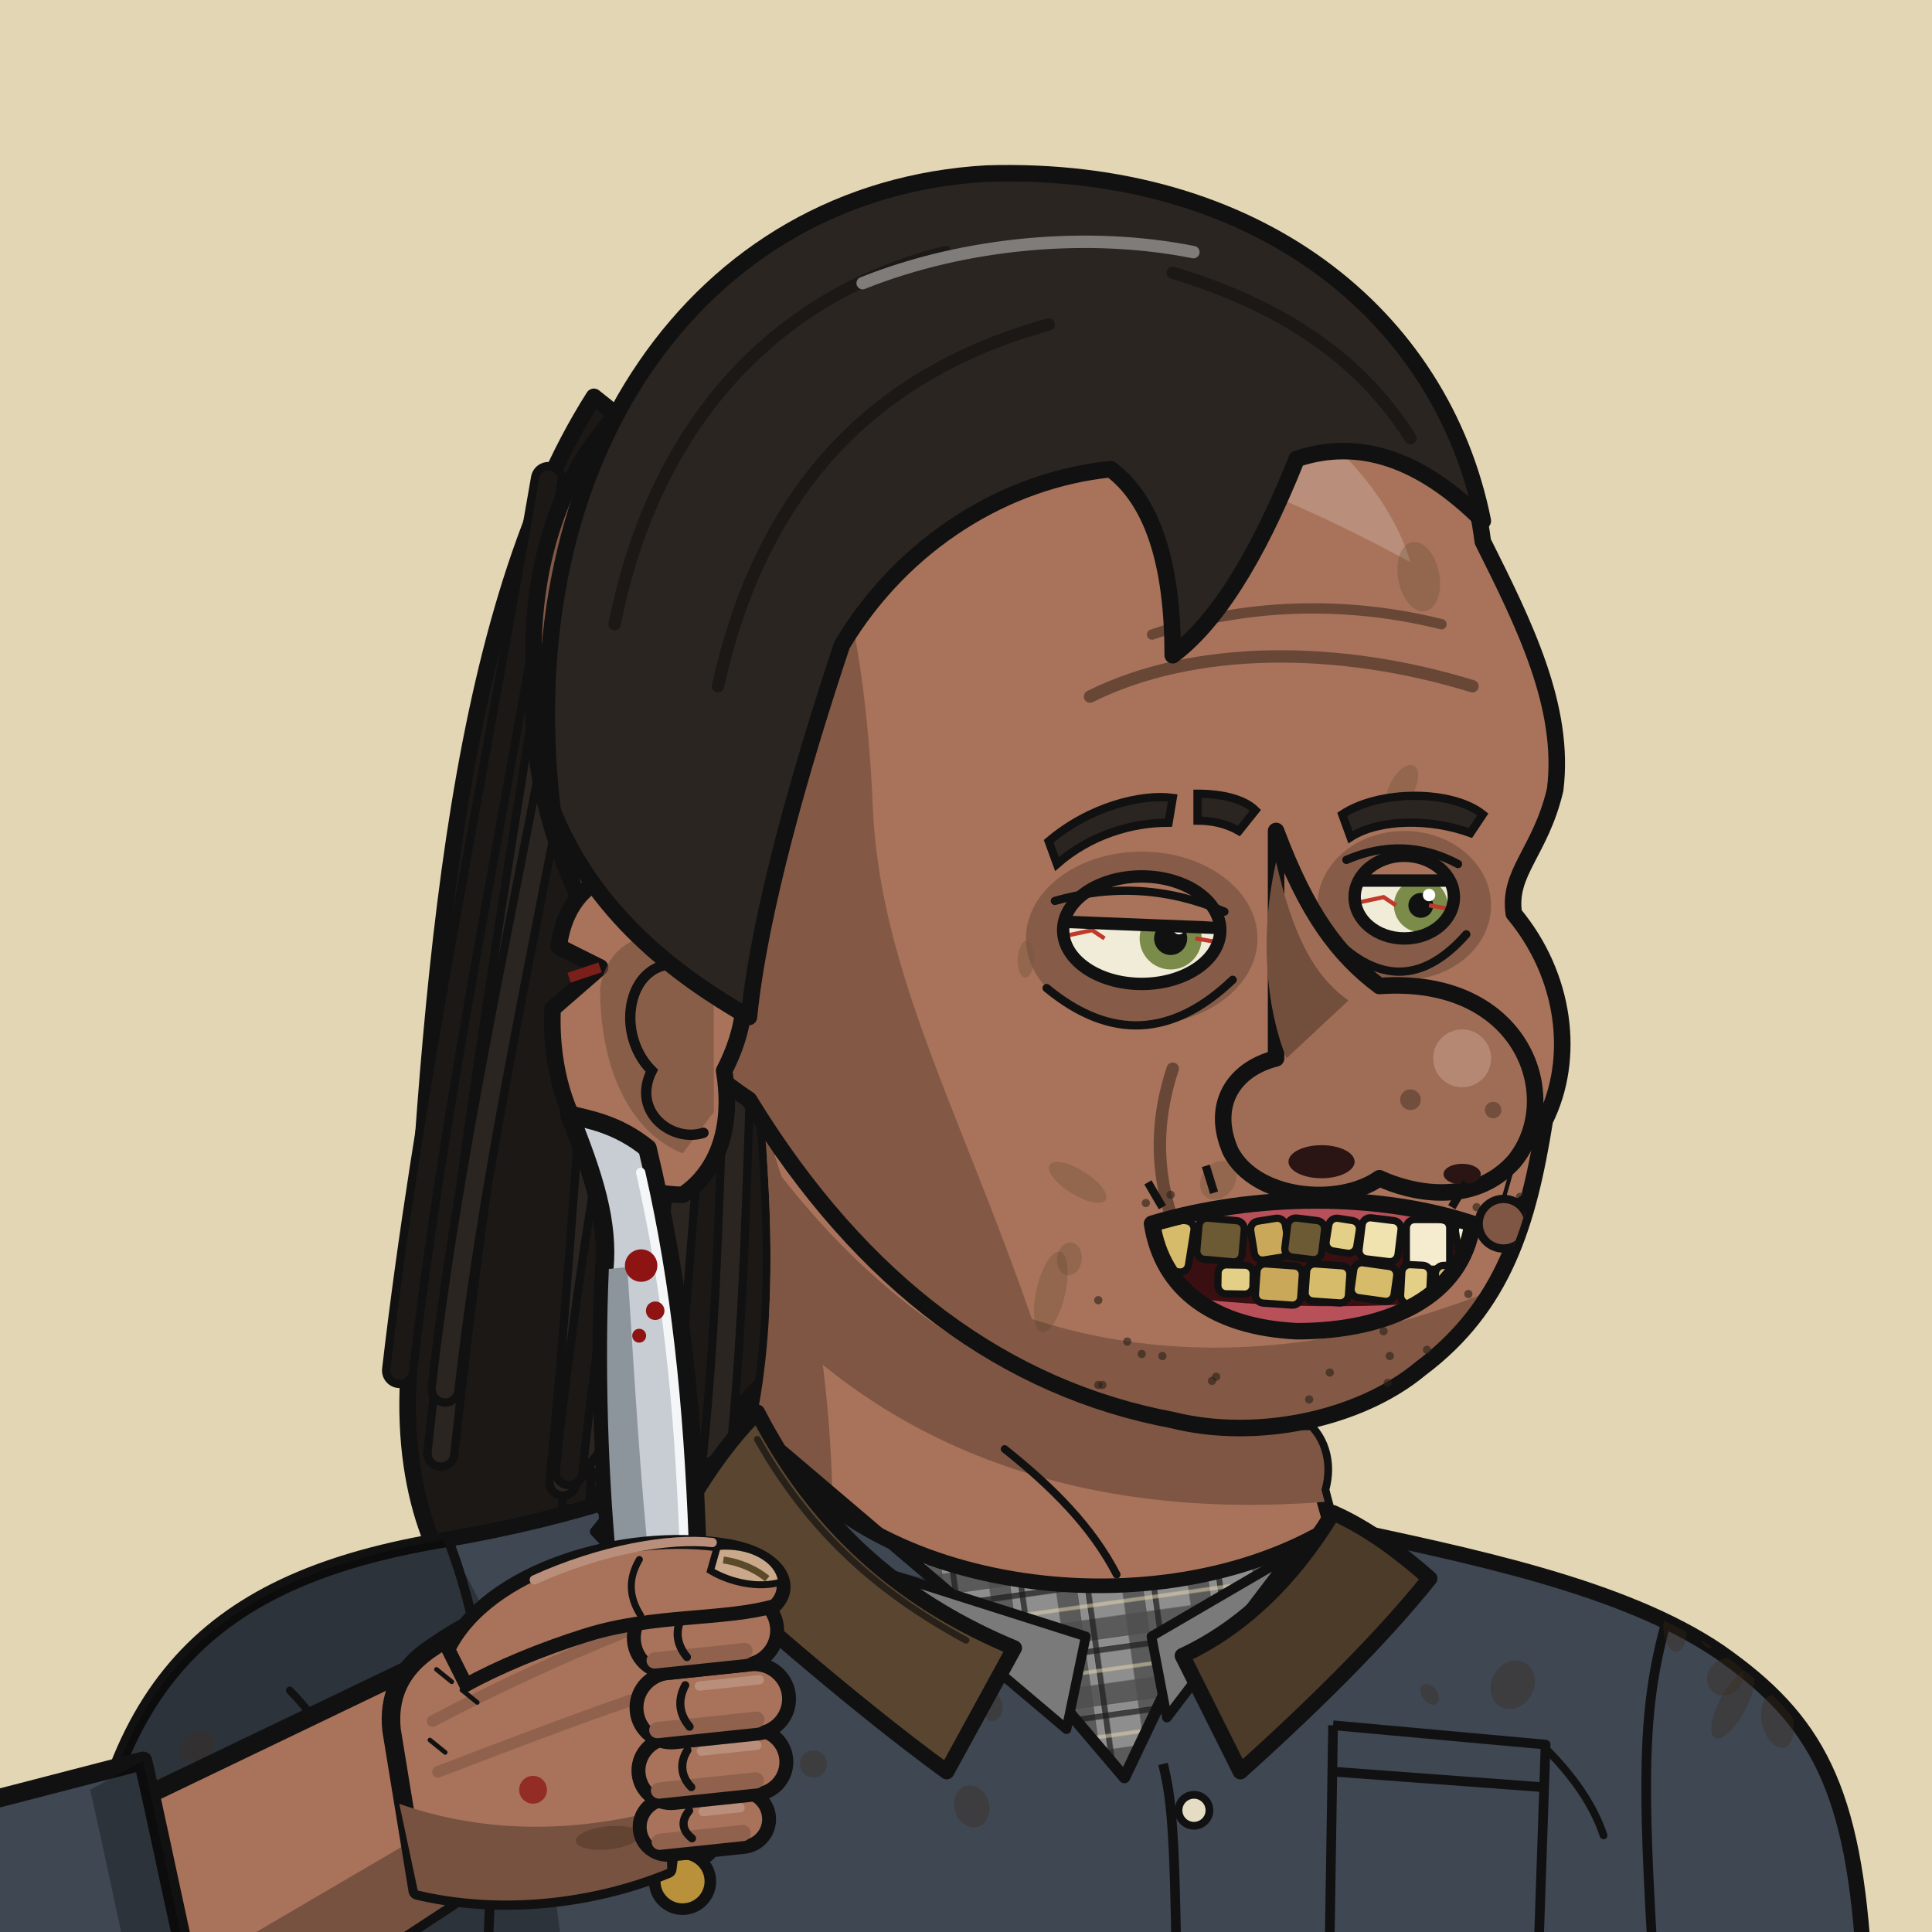
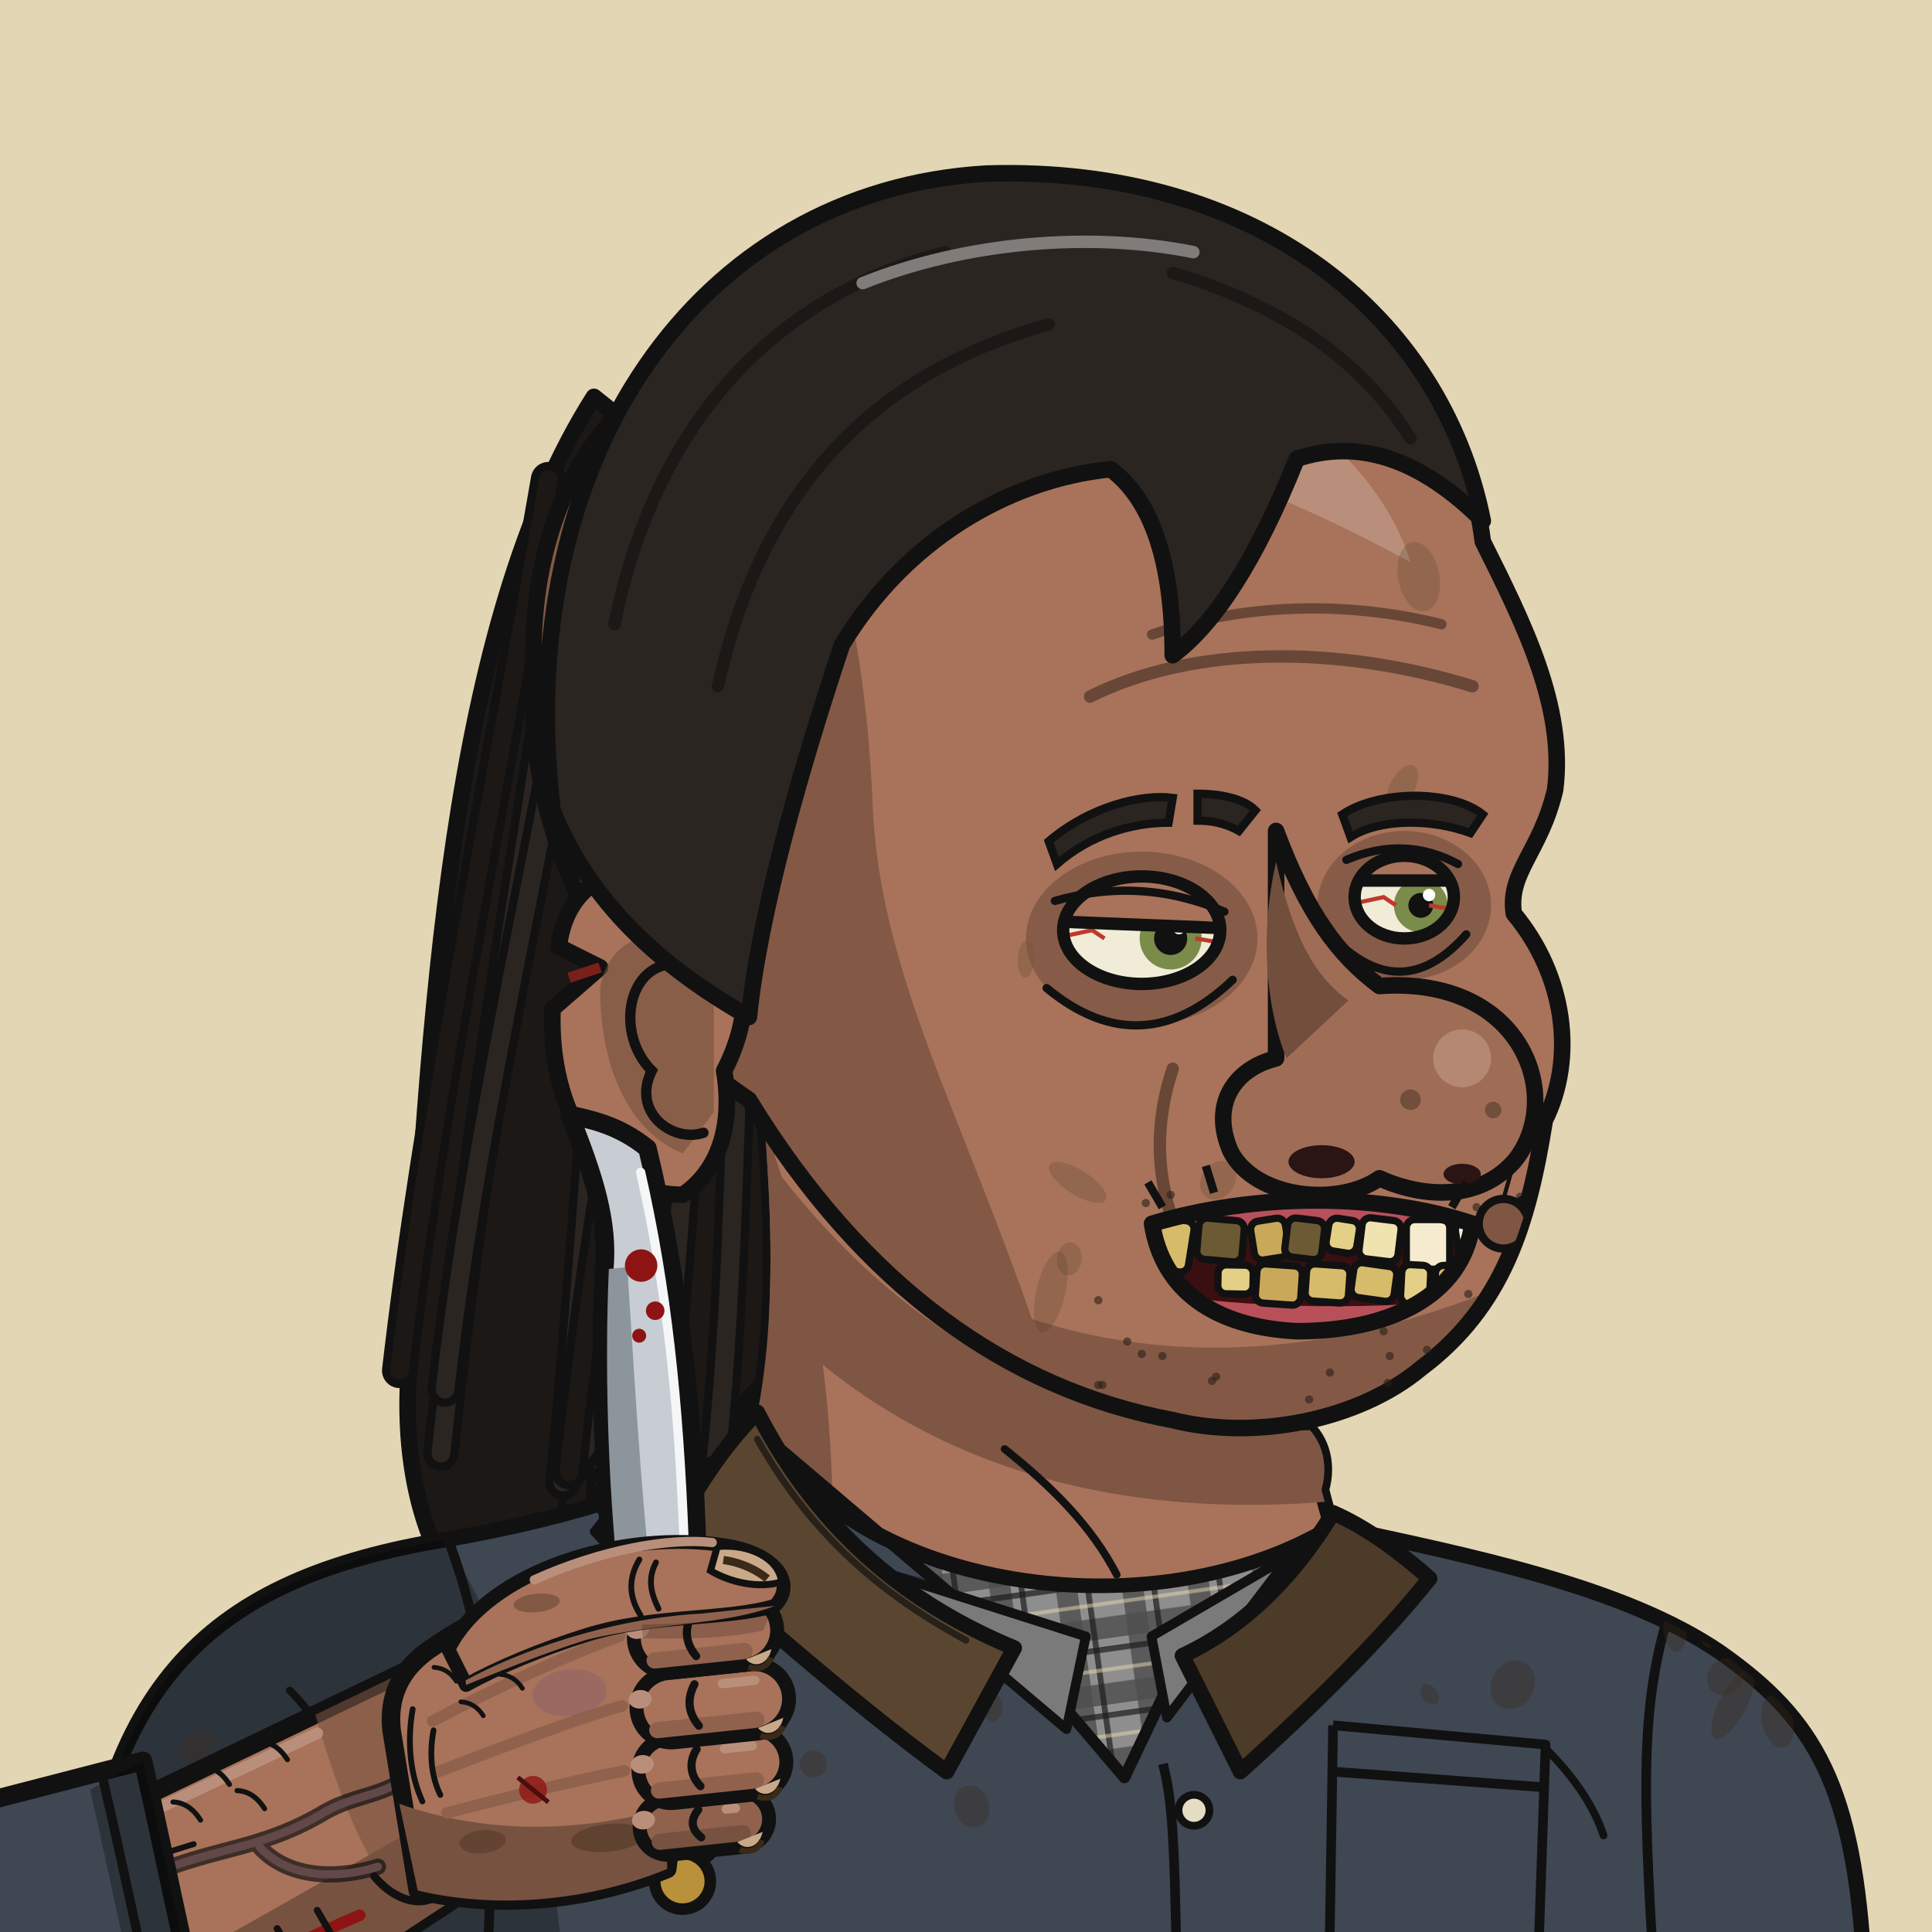
<svg xmlns="http://www.w3.org/2000/svg" viewBox="0 0 1000 1000" width="1000" height="1000">
  <rect width="1000" height="1000" fill="#e3d6b4" />
  <g transform="translate(0 -55)">
    <g transform="translate(-35 25) scale(1.07)">
      <path d="M 320 220 C 250 330 240 520 230 700 C 228 760 250 800 270 810 C 300 760 330 740 360 760 C 380 720 400 690 430 680 C 420 600 400 450 420 300 Z" fill="#1b1816" stroke="#111111" stroke-width="8" stroke-linejoin="round" />
      <path d="M 298 260 C 268 433 241 562 226 691" fill="none" stroke="#111111" stroke-width="17" stroke-linecap="round" />
      <path d="M 298 260 C 268 433 241 562 226 691" fill="none" stroke="#1b1816" stroke-width="9" stroke-linecap="round" />
      <path d="M 315 260 C 285 448 261 590 246 731" fill="none" stroke="#111111" stroke-width="17" stroke-linecap="round" />
      <path d="M 315 260 C 285 448 261 590 246 731" fill="none" stroke="#2b2522" stroke-width="9" stroke-linecap="round" />
      <path d="M 326 260 C 296 436 263 568 248 700" fill="none" stroke="#111111" stroke-width="17" stroke-linecap="round" />
      <path d="M 326 260 C 296 436 263 568 248 700" fill="none" stroke="#2b2522" stroke-width="9" stroke-linecap="round" />
      <path d="M 346 260 C 316 468 324 625 309 781" fill="none" stroke="#111111" stroke-width="17" stroke-linecap="round" />
      <path d="M 346 260 C 316 468 324 625 309 781" fill="none" stroke="#1b1816" stroke-width="9" stroke-linecap="round" />
      <path d="M 353 260 C 323 454 320 599 305 745" fill="none" stroke="#111111" stroke-width="17" stroke-linecap="round" />
      <path d="M 353 260 C 323 454 320 599 305 745" fill="none" stroke="#2b2522" stroke-width="9" stroke-linecap="round" />
      <path d="M 370 260 C 340 450 333 593 318 736" fill="none" stroke="#111111" stroke-width="17" stroke-linecap="round" />
      <path d="M 370 260 C 340 450 333 593 318 736" fill="none" stroke="#2b2522" stroke-width="9" stroke-linecap="round" />
      <path d="M 384 260 C 354 452 323 596 308 740" fill="none" stroke="#111111" stroke-width="17" stroke-linecap="round" />
      <path d="M 384 260 C 354 452 323 596 308 740" fill="none" stroke="#1b1816" stroke-width="9" stroke-linecap="round" />
      <path d="M 399 260 C 369 473 362 632 347 792" fill="none" stroke="#111111" stroke-width="17" stroke-linecap="round" />
      <path d="M 399 260 C 369 473 362 632 347 792" fill="none" stroke="#2b2522" stroke-width="9" stroke-linecap="round" />
      <path d="M 413 260 C 383 450 394 593 379 735" fill="none" stroke="#111111" stroke-width="17" stroke-linecap="round" />
      <path d="M 413 260 C 383 450 394 593 379 735" fill="none" stroke="#2b2522" stroke-width="9" stroke-linecap="round" />
    </g>
    <path d="M 392 600 C 402 690 402 760 385 815 C 360 840 320 856 290 868 L 720 920 C 700 880 690 850 684 826 C 688 812 684 798 672 790 C 664 770 660 745 662 720 Z" fill="#a8735a" stroke="#111111" stroke-width="8" stroke-linejoin="round" />
    <clipPath id="neckclip">
      <path d="M 392 600 C 402 690 402 760 385 815 C 360 840 320 856 290 868 L 720 920 C 700 880 690 850 684 826 C 688 812 684 798 672 790 C 664 770 660 745 662 720 Z" />
    </clipPath>
    <g clip-path="url(#neckclip)">
      <path d="M 380 630 C 450 735 540 800 690 795 L 690 832 C 540 845 440 790 380 715 Z" fill="#7e5643" />
      <path d="M 380 600 C 425 700 435 790 430 900 L 280 900 L 280 600 Z" fill="#7e5643" />
    </g>
    <path d="M 520 805 C 545 825 565 845 578 870" fill="none" stroke="#111111" stroke-width="4" stroke-linecap="round" />
    <clipPath id="torso">
      <path d="M 40 1075 C 50 925 110 872 230 852 C 300 840 350 822 398 800 C 450 880 600 900 690 845 C 760 860 840 876 890 910 C 940 945 960 980 965 1075 Z" />
    </clipPath>
    <path d="M 40 1075 C 50 925 110 872 230 852 C 300 840 350 822 398 800 C 450 880 600 900 690 845 C 760 860 840 876 890 910 C 940 945 960 980 965 1075 Z" fill="#3e4752" stroke="#111111" stroke-width="8" stroke-linejoin="round" />
    <g clip-path="url(#torso)">
      <path d="M 40 1075 C 50 925 110 872 230 852 C 262 900 280 960 292 1075 Z" fill="#000" opacity="0.28" />
      <path d="M 370 812 C 420 880 560 900 700 852 L 720 900 C 560 950 420 930 360 860 Z" fill="#000" opacity="0.22" />
    </g>
    <path d="M 232 852 C 252 905 258 960 252 1075" fill="none" stroke="#111111" stroke-width="5" stroke-linecap="round" />
    <path d="M 862 896 C 850 940 850 978 856 1075" fill="none" stroke="#111111" stroke-width="5" stroke-linecap="round" />
    <path d="M 300 930 C 330 950 350 975 360 1000 M 150 930 C 170 950 180 975 182 1000 M 800 960 C 815 975 825 990 830 1005" fill="none" stroke="#111111" stroke-width="4" stroke-linecap="round" />
    <g clip-path="url(#torso)">
      <ellipse cx="740" cy="932" rx="6" ry="4" transform="rotate(54 740 932)" fill="#3b2a18" opacity="0.32" />
      <ellipse cx="476" cy="891" rx="10" ry="7" transform="rotate(54 476 891)" fill="#3b2a18" opacity="0.32" />
      <ellipse cx="334" cy="928" rx="20" ry="3" transform="rotate(54 334 928)" fill="#3b2a18" opacity="0.32" />
      <ellipse cx="299" cy="923" rx="6" ry="7" transform="rotate(65 299 923)" fill="#3b2a18" opacity="0.32" />
      <ellipse cx="500" cy="907" rx="7" ry="6" transform="rotate(104 500 907)" fill="#3b2a18" opacity="0.32" />
      <ellipse cx="897" cy="937" rx="20" ry="7" transform="rotate(118 897 937)" fill="#3b2a18" opacity="0.32" />
      <ellipse cx="177" cy="947" rx="5" ry="11" transform="rotate(101 177 947)" fill="#3b2a18" opacity="0.32" />
      <ellipse cx="215" cy="996" rx="12" ry="6" transform="rotate(14 215 996)" fill="#3b2a18" opacity="0.32" />
      <ellipse cx="421" cy="968" rx="7" ry="7" transform="rotate(21 421 968)" fill="#3b2a18" opacity="0.32" />
      <ellipse cx="884" cy="902" rx="6" ry="4" transform="rotate(75 884 902)" fill="#3b2a18" opacity="0.32" />
      <ellipse cx="102" cy="959" rx="7" ry="10" transform="rotate(53 102 959)" fill="#3b2a18" opacity="0.32" />
      <ellipse cx="867" cy="898" rx="12" ry="6" transform="rotate(86 867 898)" fill="#3b2a18" opacity="0.32" />
      <ellipse cx="893" cy="923" rx="10" ry="9" transform="rotate(129 893 923)" fill="#3b2a18" opacity="0.32" />
      <ellipse cx="514" cy="939" rx="7" ry="5" transform="rotate(97 514 939)" fill="#3b2a18" opacity="0.32" />
      <ellipse cx="527" cy="885" rx="19" ry="9" transform="rotate(132 527 885)" fill="#3b2a18" opacity="0.32" />
      <ellipse cx="562" cy="912" rx="17" ry="3" transform="rotate(28 562 912)" fill="#3b2a18" opacity="0.32" />
      <ellipse cx="250" cy="953" rx="16" ry="9" transform="rotate(124 250 953)" fill="#3b2a18" opacity="0.32" />
      <ellipse cx="920" cy="946" rx="14" ry="8" transform="rotate(76 920 946)" fill="#3b2a18" opacity="0.32" />
      <ellipse cx="850" cy="877" rx="18" ry="10" transform="rotate(30 850 877)" fill="#3b2a18" opacity="0.32" />
      <ellipse cx="783" cy="927" rx="13" ry="11" transform="rotate(119 783 927)" fill="#3b2a18" opacity="0.32" />
      <ellipse cx="503" cy="990" rx="9" ry="11" transform="rotate(163 503 990)" fill="#3b2a18" opacity="0.32" />
      <ellipse cx="551" cy="889" rx="15" ry="7" transform="rotate(101 551 889)" fill="#3b2a18" opacity="0.32" />
      <ellipse cx="288" cy="908" rx="15" ry="9" transform="rotate(107 288 908)" fill="#3b2a18" opacity="0.32" />
      <ellipse cx="267" cy="895" rx="5" ry="10" transform="rotate(91 267 895)" fill="#3b2a18" opacity="0.32" />
    </g>
    <defs>
      <pattern id="plaidgrey" width="34" height="34" patternUnits="userSpaceOnUse" patternTransform="rotate(-8) skewY(0)">
        <rect width="34" height="34" fill="#8e8e8e" />
        <rect x="0" y="11" width="34" height="11" fill="#4e4e4e" opacity="0.8" />
        <rect x="11" y="0" width="11" height="34" fill="#4e4e4e" opacity="0.8" />
        <rect x="0" y="26" width="34" height="3" fill="#1c1c1c" opacity="0.7" />
        <rect x="26" y="0" width="3" height="34" fill="#1c1c1c" opacity="0.7" />
        <rect x="0" y="3" width="34" height="2" fill="#e8d9b0" opacity="0.5" />
      </pattern>
    </defs>
    <path d="M 405 806 C 450 880 600 900 688 846 L 612 912 L 582 975 L 525 908 Z" fill="url(#plaidgrey)" stroke="#111111" stroke-width="6" stroke-linejoin="round" />
    <path d="M 455 868 L 552 950 L 562 902 Z M 668 860 L 604 944 L 596 902 Z" fill="#7a7a7a" stroke="#111111" stroke-width="5" stroke-linejoin="round" />
    <path d="M 392 786 C 425 850 472 886 525 908 L 490 972 C 438 934 382 884 346 852 C 360 826 374 804 392 786 Z" fill="#5a4630" stroke="#111111" stroke-width="8" stroke-linejoin="round" />
    <path d="M 392 800 C 418 846 452 878 500 904" fill="none" stroke="#111111" stroke-width="3.5" stroke-linecap="round" opacity="0.7" />
    <path d="M 690 838 C 668 874 642 898 612 912 L 642 972 C 682 936 716 902 740 872 C 724 858 708 846 690 838 Z" fill="#4c3b28" stroke="#111111" stroke-width="8" stroke-linejoin="round" />
    <path d="M 602 968 C 606 985 608 998 609 1075" fill="none" stroke="#111111" stroke-width="5" />
    <circle cx="618" cy="992" r="8" fill="#e5dcc4" stroke="#111111" stroke-width="4" />
    <path d="M 690 948 L 800 958 L 796 1075 M 690 948 L 688 1075 M 690 972 L 798 980" fill="none" stroke="#111111" stroke-width="5" stroke-linejoin="round" />
    <g transform="translate(-35 25) scale(1.07)">
      <clipPath id="headclip">
        <path d="M 395 560 Q 343 525 318 473 Q 288 415 291 357 Q 288 294 316 248 Q 348 202 394 174 Q 442 134 500 133 Q 557 124 611 142 Q 667 147 702 193 Q 742 228 750 290 C 770 330 790 370 785 410 C 778 440 762 450 765 470 C 790 500 795 540 780 570 C 772 620 760 660 720 690 C 690 715 640 725 600 715 C 520 700 450 650 395 560 Z" />
      </clipPath>
      <path d="M 395 560 Q 343 525 318 473 Q 288 415 291 357 Q 288 294 316 248 Q 348 202 394 174 Q 442 134 500 133 Q 557 124 611 142 Q 667 147 702 193 Q 742 228 750 290 C 770 330 790 370 785 410 C 778 440 762 450 765 470 C 790 500 795 540 780 570 C 772 620 760 660 720 690 C 690 715 640 725 600 715 C 520 700 450 650 395 560 Z" fill="#a8735a" />
      <g clip-path="url(#headclip)">
        <path d="M 250 100 C 420 160 450 300 455 420 C 460 520 520 600 560 760 L 250 760 Z" fill="#835946" />
        <path d="M 420 600 C 520 690 640 700 760 650 L 760 760 L 400 760 Z" fill="#835946" />
        <path d="M 560 190 C 640 200 700 250 715 300 C 660 270 600 245 545 240 Z" fill="#bd9683" opacity="0.8" />
        <path d="M 403 193 A 40 30 0 0 0 483 193 A 44 38 0 0 1 403 193 Z" fill="#684737" opacity="0.85" />
        <path d="M 403 193 A 40 30 0 0 0 467 217" fill="none" stroke="#111111" stroke-width="4" stroke-linecap="round" opacity="0.8" />
        <ellipse cx="453" cy="175" rx="14" ry="7" transform="rotate(-20 443 193)" fill="#bd9683" opacity="0.9" />
        <path d="M 353 330 A 32 24 0 0 0 417 330 A 35 30 0 0 1 353 330 Z" fill="#684737" opacity="0.85" />
        <path d="M 353 330 A 32 24 0 0 0 404 348" fill="none" stroke="#111111" stroke-width="4" stroke-linecap="round" opacity="0.8" />
        <ellipse cx="393" cy="315" rx="11" ry="6" transform="rotate(-20 385 330)" fill="#bd9683" opacity="0.9" />
        <path d="M 517 179 A 47 35 0 0 0 611 179 A 51 44 0 0 1 517 179 Z" fill="#684737" opacity="0.85" />
        <path d="M 517 179 A 47 35 0 0 0 592 207" fill="none" stroke="#111111" stroke-width="4" stroke-linecap="round" opacity="0.8" />
        <ellipse cx="576" cy="158" rx="16" ry="8" transform="rotate(-20 564 179)" fill="#bd9683" opacity="0.9" />
        <path d="M 386 320 A 30 23 0 0 0 446 320 A 33 29 0 0 1 386 320 Z" fill="#684737" opacity="0.85" />
        <path d="M 386 320 A 30 23 0 0 0 434 338" fill="none" stroke="#111111" stroke-width="4" stroke-linecap="round" opacity="0.8" />
        <ellipse cx="424" cy="306" rx="11" ry="5" transform="rotate(-20 416 320)" fill="#bd9683" opacity="0.9" />
        <path d="M 560 365 C 610 340 680 340 745 360" fill="none" stroke="#684737" stroke-width="6" stroke-linecap="round" />
        <path d="M 590 335 C 640 318 690 320 730 330" fill="none" stroke="#684737" stroke-width="5" stroke-linecap="round" />
        <path d="M 600 545 C 585 590 600 625 615 650" fill="none" stroke="#684737" stroke-width="6" stroke-linecap="round" />
      </g>
      <path d="M 395 560 Q 343 525 318 473 Q 288 415 291 357 Q 288 294 316 248 Q 348 202 394 174 Q 442 134 500 133 Q 557 124 611 142 Q 667 147 702 193 Q 742 228 750 290 C 770 330 790 370 785 410 C 778 440 762 450 765 470 C 790 500 795 540 780 570 C 772 620 760 660 720 690 C 690 715 640 725 600 715 C 520 700 450 650 395 560 Z" fill="none" stroke="#111111" stroke-width="8" stroke-linejoin="round" />
      <g clip-path="url(#headclip)">
        <ellipse cx="365" cy="650" rx="13" ry="9" transform="rotate(167 365 650)" fill="#4a3a22" opacity="0.22" />
        <ellipse cx="699" cy="242" rx="6" ry="8" transform="rotate(146 699 242)" fill="#4a3a22" opacity="0.22" />
        <ellipse cx="384" cy="302" rx="9" ry="6" transform="rotate(9 384 302)" fill="#4a3a22" opacity="0.22" />
        <ellipse cx="676" cy="622" rx="14" ry="7" transform="rotate(155 676 622)" fill="#4a3a22" opacity="0.22" />
        <ellipse cx="613" cy="302" rx="6" ry="7" transform="rotate(154 613 302)" fill="#4a3a22" opacity="0.22" />
        <ellipse cx="361" cy="614" rx="13" ry="3" transform="rotate(37 361 614)" fill="#4a3a22" opacity="0.22" />
        <ellipse cx="529" cy="492" rx="9" ry="4" transform="rotate(93 529 492)" fill="#4a3a22" opacity="0.22" />
        <ellipse cx="359" cy="413" rx="14" ry="8" transform="rotate(16 359 413)" fill="#4a3a22" opacity="0.22" />
        <ellipse cx="554" cy="600" rx="16" ry="6" transform="rotate(32 554 600)" fill="#4a3a22" opacity="0.22" />
        <ellipse cx="719" cy="307" rx="17" ry="10" transform="rotate(79 719 307)" fill="#4a3a22" opacity="0.22" />
        <ellipse cx="711" cy="409" rx="12" ry="6" transform="rotate(118 711 409)" fill="#4a3a22" opacity="0.22" />
        <ellipse cx="377" cy="674" rx="9" ry="8" transform="rotate(54 377 674)" fill="#4a3a22" opacity="0.22" />
        <ellipse cx="744" cy="571" rx="7" ry="10" transform="rotate(73 744 571)" fill="#4a3a22" opacity="0.22" />
        <ellipse cx="541" cy="653" rx="20" ry="7" transform="rotate(103 541 653)" fill="#4a3a22" opacity="0.22" />
        <ellipse cx="622" cy="599" rx="10" ry="8" transform="rotate(127 622 599)" fill="#4a3a22" opacity="0.22" />
        <ellipse cx="550" cy="637" rx="6" ry="8" transform="rotate(7 550 637)" fill="#4a3a22" opacity="0.22" />
        <circle cx="747" cy="612" r="2" fill="#2a2018" opacity="0.6" />
        <circle cx="676" cy="692" r="2" fill="#2a2018" opacity="0.6" />
        <circle cx="564" cy="698" r="2" fill="#2a2018" opacity="0.6" />
        <circle cx="595" cy="684" r="2" fill="#2a2018" opacity="0.6" />
        <circle cx="723" cy="681" r="2" fill="#2a2018" opacity="0.6" />
        <circle cx="692" cy="650" r="2" fill="#2a2018" opacity="0.6" />
        <circle cx="621" cy="694" r="2" fill="#2a2018" opacity="0.6" />
        <circle cx="778" cy="669" r="2" fill="#2a2018" opacity="0.6" />
        <circle cx="705" cy="684" r="2" fill="#2a2018" opacity="0.6" />
        <circle cx="648" cy="635" r="2" fill="#2a2018" opacity="0.6" />
        <circle cx="741" cy="633" r="2" fill="#2a2018" opacity="0.6" />
        <circle cx="638" cy="629" r="2" fill="#2a2018" opacity="0.6" />
        <circle cx="695" cy="649" r="2" fill="#2a2018" opacity="0.6" />
        <circle cx="750" cy="602" r="2" fill="#2a2018" opacity="0.6" />
        <circle cx="566" cy="698" r="2" fill="#2a2018" opacity="0.6" />
        <circle cx="743" cy="654" r="2" fill="#2a2018" opacity="0.6" />
        <circle cx="585" cy="683" r="2" fill="#2a2018" opacity="0.6" />
        <circle cx="666" cy="705" r="2" fill="#2a2018" opacity="0.6" />
        <circle cx="704" cy="601" r="2" fill="#2a2018" opacity="0.6" />
        <circle cx="618" cy="615" r="2" fill="#2a2018" opacity="0.6" />
        <circle cx="768" cy="607" r="2" fill="#2a2018" opacity="0.6" />
        <circle cx="760" cy="684" r="2" fill="#2a2018" opacity="0.6" />
        <circle cx="587" cy="610" r="2" fill="#2a2018" opacity="0.6" />
        <circle cx="702" cy="672" r="2" fill="#2a2018" opacity="0.6" />
        <circle cx="770" cy="641" r="2" fill="#2a2018" opacity="0.6" />
        <circle cx="757" cy="659" r="2" fill="#2a2018" opacity="0.6" />
        <circle cx="603" cy="644" r="2" fill="#2a2018" opacity="0.6" />
        <circle cx="761" cy="646" r="2" fill="#2a2018" opacity="0.6" />
        <circle cx="564" cy="657" r="2" fill="#2a2018" opacity="0.6" />
        <circle cx="700" cy="629" r="2" fill="#2a2018" opacity="0.6" />
        <circle cx="640" cy="667" r="2" fill="#2a2018" opacity="0.6" />
        <circle cx="750" cy="671" r="2" fill="#2a2018" opacity="0.6" />
        <circle cx="681" cy="620" r="2" fill="#2a2018" opacity="0.6" />
        <circle cx="640" cy="662" r="2" fill="#2a2018" opacity="0.6" />
        <circle cx="704" cy="697" r="2" fill="#2a2018" opacity="0.6" />
        <circle cx="599" cy="606" r="2" fill="#2a2018" opacity="0.6" />
        <circle cx="578" cy="677" r="2" fill="#2a2018" opacity="0.6" />
        <circle cx="619" cy="696" r="2" fill="#2a2018" opacity="0.6" />
        <circle cx="769" cy="652" r="2" fill="#2a2018" opacity="0.6" />
        <circle cx="704" cy="621" r="2" fill="#2a2018" opacity="0.6" />
        <circle cx="760" cy="620" r="12" fill="#7e5643" stroke="#111" stroke-width="4" />
        <path d="M 760 608 l 4 -14 M 765 610 l 12 -8" stroke="#111" stroke-width="2" />
      </g>
      <g transform="translate(-22 6)">
        <path d="M 405 470 C 370 430 330 440 325 480 L 345 490 L 322 510 C 320 560 345 600 385 600 C 400 590 410 570 405 540 C 418 515 418 490 405 470 Z" fill="#a8735a" stroke="#111111" stroke-width="8" stroke-linejoin="round" />
        <path d="M 400 480 C 380 470 350 470 345 500 C 345 540 360 570 385 580 L 400 560 Z" fill="#75503e" opacity="0.6" />
        <path d="M 390 490 C 360 480 350 520 370 540 C 360 560 380 575 395 570" fill="none" stroke="#111111" stroke-width="5" stroke-linecap="round" />
        <path d="M 330 495 L 345 490" stroke="#7a1f1a" stroke-width="5" />
      </g>
      <ellipse cx="585" cy="482" rx="56" ry="42" fill="#785240" opacity="0.7" />
      <path d="M 539 506 Q 585 544 629 502" fill="none" stroke="#111111" stroke-width="4" stroke-linecap="round" />
      <clipPath id="e585478">
        <ellipse cx="585" cy="478" rx="38" ry="26" />
      </clipPath>
      <ellipse cx="585" cy="478" rx="38" ry="26" fill="#f1ecd8" />
      <g clip-path="url(#e585478)">
        <circle cx="599" cy="482" r="15" fill="#7a8b4a" />
        <circle cx="599" cy="482" r="8" fill="#111" />
        <circle cx="603" cy="477" r="3" fill="#fff" />
        <path d="M 547 481 l 14 -3 l 6 4 M 623 484 l -12 -2" stroke="#c0392b" stroke-width="2" fill="none" />
        <rect x="545" y="450" width="80" height="23.84" fill="#a8735a" />
        <path d="M 545 473.84 L 625 477.04" stroke="#111111" stroke-width="6" />
      </g>
      <ellipse cx="585" cy="478" rx="38" ry="26" fill="none" stroke="#111111" stroke-width="6" />
      <path d="M 543 463.84 Q 585 451.84 625 469.04" fill="none" stroke="#111111" stroke-width="4" stroke-linecap="round" />
      <ellipse cx="712" cy="466" rx="42" ry="36" fill="#785240" opacity="0.7" />
      <path d="M 680 484 Q 712 514 742 480" fill="none" stroke="#111111" stroke-width="4" stroke-linecap="round" />
      <clipPath id="e712462">
        <ellipse cx="712" cy="462" rx="24" ry="20" />
      </clipPath>
      <ellipse cx="712" cy="462" rx="24" ry="20" fill="#f1ecd8" />
      <g clip-path="url(#e712462)">
        <circle cx="720" cy="466" r="13" fill="#7a8b4a" />
        <circle cx="720" cy="466" r="6" fill="#111" />
        <circle cx="724" cy="461" r="3" fill="#fff" />
        <path d="M 688 465 l 14 -3 l 6 4 M 736 468 l -12 -2" stroke="#c0392b" stroke-width="2" fill="none" />
        <rect x="686" y="440" width="52" height="14.0" fill="#a8735a" />
        <path d="M 686 454.0 L 738 454.0" stroke="#111111" stroke-width="6" />
      </g>
      <ellipse cx="712" cy="462" rx="24" ry="20" fill="none" stroke="#111111" stroke-width="6" />
      <path d="M 684 444.0 Q 712 432.0 738 446.0" fill="none" stroke="#111111" stroke-width="4" stroke-linecap="round" />
      <path d="M 540 435 C 560 418 585 412 600 414 L 598 426 C 580 426 560 432 544 446 Z" fill="#2b2522" stroke="#111111" stroke-width="4" />
      <path d="M 612 412 C 625 412 635 415 640 420 L 632 430 C 625 426 618 425 612 425 Z" fill="#2b2522" stroke="#111111" stroke-width="4" />
      <path d="M 682 422 C 700 410 735 410 750 422 L 744 431 C 725 424 700 424 686 433 Z" fill="#2b2522" stroke="#111111" stroke-width="4" />
      <path d="M 650 430 C 665 470 680 490 700 505 C 770 500 790 560 765 590 C 745 612 715 605 700 598 C 680 612 640 608 628 585 C 618 562 630 545 650 540 Z" fill="#9f6d55" stroke="#111111" stroke-width="8" stroke-linejoin="round" />
      <path d="M 650 445 C 658 480 668 500 685 512 L 655 540 C 645 515 642 480 650 445 Z" fill="#724e3d" />
      <circle cx="740" cy="540" r="14" fill="#b98f7b" opacity="0.8" />
      <circle cx="715" cy="560" r="5" fill="#724e3d" />
      <circle cx="755" cy="565" r="4" fill="#724e3d" />
      <ellipse cx="672" cy="590" rx="16" ry="8" fill="#2a1414" />
      <ellipse cx="740" cy="596" rx="9" ry="5" fill="#2a1414" />
      <clipPath id="mclip">
        <path d="M 590 620 C 640 605 700 605 745 620 C 740 655 705 672 660 672 C 620 670 595 652 590 620 Z" />
      </clipPath>
      <path d="M 590 620 C 640 605 700 605 745 620 C 740 655 705 672 660 672 C 620 670 595 652 590 620 Z" fill="#3a0f12" />
      <g clip-path="url(#mclip)">
        <path d="M 580 600 L 760 600 L 760 628 C 700 618 640 618 580 632 Z" fill="#b8505a" />
        <rect x="592" y="618" width="19" height="25" rx="4" fill="#d6bb6a" stroke="#111" stroke-width="3.5" transform="rotate(9 603 618)" />
        <rect x="613" y="618" width="22" height="20" rx="4" fill="#6b5a33" stroke="#111" stroke-width="3.5" transform="rotate(5 625 618)" />
        <rect x="637" y="618" width="17" height="19" rx="4" fill="#c9a85a" stroke="#111" stroke-width="3.5" transform="rotate(-9 646 618)" />
        <rect x="656" y="618" width="18" height="19" rx="4" fill="#6b5a33" stroke="#111" stroke-width="3.5" transform="rotate(7 666 618)" />
        <rect x="676" y="618" width="15" height="16" rx="4" fill="#e4cf86" stroke="#111" stroke-width="3.5" transform="rotate(9 684 618)" />
        <rect x="692" y="618" width="19" height="20" rx="4" fill="#f0e3b0" stroke="#111" stroke-width="3.5" transform="rotate(7 703 618)" />
        <rect x="713" y="618" width="21" height="24" rx="4" fill="#f5ecd0" stroke="#111" stroke-width="3.5" transform="rotate(0 725 618)" />
        <rect x="736" y="618" width="22" height="23" rx="4" fill="#f5ecd0" stroke="#111" stroke-width="3.5" transform="rotate(-9 748 618)" />
        <path d="M 580 680 L 760 680 L 760 655 C 700 662 640 662 580 652 Z" fill="#b8505a" />
        <rect x="622" y="640" width="17" height="14" rx="4" fill="#e4cf86" stroke="#111" stroke-width="3.5" transform="rotate(1 632 640)" />
        <rect x="641" y="640" width="22" height="19" rx="4" fill="#c9a85a" stroke="#111" stroke-width="3.5" transform="rotate(4 653 640)" />
        <rect x="665" y="640" width="21" height="18" rx="4" fill="#d6bb6a" stroke="#111" stroke-width="3.5" transform="rotate(4 677 640)" />
        <rect x="688" y="640" width="21" height="17" rx="4" fill="#d6bb6a" stroke="#111" stroke-width="3.5" transform="rotate(8 700 640)" />
        <rect x="711" y="640" width="14" height="19" rx="4" fill="#e4cf86" stroke="#111" stroke-width="3.5" transform="rotate(3 719 640)" />
        <rect x="727" y="640" width="23" height="16" rx="4" fill="#d6bb6a" stroke="#111" stroke-width="3.5" transform="rotate(-1 740 640)" />
      </g>
      <path d="M 590 620 C 640 605 700 605 745 620 C 740 655 705 672 660 672 C 620 670 595 652 590 620 Z" fill="none" stroke="#111" stroke-width="8" stroke-linejoin="round" />
      <path d="M 595 612 L 588 600 M 620 605 L 616 592 M 735 612 L 742 600" stroke="#111" stroke-width="4" />
      <path d="M 300 420 C 280 250 370 120 510 112 C 640 108 730 180 750 280 C 720 250 690 240 660 250 C 640 300 620 330 600 345 C 600 300 590 270 570 255 C 520 260 470 290 440 340 C 420 400 400 470 395 520 C 360 500 320 470 300 420 Z" fill="#2b2522" stroke="#111111" stroke-width="8" stroke-linejoin="round" />
      <path d="M 330 330 C 350 230 410 170 490 150 M 380 360 C 400 270 450 210 540 185 M 600 160 C 650 175 690 200 715 240" fill="none" stroke="#1b1816" stroke-width="6" stroke-linecap="round" />
      <path d="M 450 165 C 500 145 560 140 610 150" fill="none" stroke="#7f7c7a" stroke-width="6" stroke-linecap="round" />
    </g>
    <g transform="translate(345 950) rotate(-6) scale(1.2)">
      <path d="M -100 -40 L -520 110 L -520 280 L -100 64 Z" fill="#a8735a" stroke="#111111" stroke-width="8" stroke-linejoin="round" />
-       <path d="M -100 30 L -520 220 L -520 280 L -100 64 Z" fill="#785240" />
+       <path d="M -100 26 C -200 70 -360 140 -520 200 L -520 280 L -100 64 Z" fill="#785240" />
+       <path d="M -100 -40 L -150 -22 C -146 0 -140 30 -128 52 L -100 64 Z" fill="#785240" opacity="0.6" />
+       <path d="M -150 -14 L -230 14" stroke="#b98f7b" stroke-width="5" stroke-linecap="round" />
+       <path d="M -230 40 C -200 30 -180 34 -150 20 C -136 14 -124 16 -112 8 M -180 32 C -170 46 -150 50 -130 46" fill="none" stroke="#111111" stroke-width="7" stroke-linecap="round" opacity="0.7" />
+       <path d="M -230 40 C -200 30 -180 34 -150 20 C -136 14 -124 16 -112 8 M -180 32 C -170 46 -150 50 -130 46" fill="none" stroke="#63484a" stroke-width="3.5" stroke-linecap="round" />
+       <path d="M -132 50 C -124 62 -112 66 -104 60" fill="none" stroke="#111111" stroke-width="3.5" stroke-linecap="round" />
+       <path d="M -200 86 C -180 80 -160 72 -140 66" fill="none" stroke="#8e1414" stroke-width="5" stroke-linecap="round" />
+       <path d="M -194 74 L -186 92" stroke="#111111" stroke-width="3" stroke-linecap="round" />
+       <path d="M -176 68 L -168 86" stroke="#111111" stroke-width="3" stroke-linecap="round" />
+       <path d="M -158 62 L -150 80" stroke="#111111" stroke-width="3" stroke-linecap="round" />
+       <path d="M -164 -4 q -4 -8 -11 -9" fill="none" stroke="#111111" stroke-width="2.2" stroke-linecap="round" />
+       <path d="M -190 4 q -4 -8 -11 -9" fill="none" stroke="#111111" stroke-width="2.2" stroke-linecap="round" />
+       <path d="M -176 16 q -4 -8 -11 -9" fill="none" stroke="#111111" stroke-width="2.2" stroke-linecap="round" />
+       <path d="M -204 18 q -4 -8 -11 -9" fill="none" stroke="#111111" stroke-width="2.2" stroke-linecap="round" />
      <path d="M -226 -10 C -220 40 -216 90 -208 138 L -560 340 L -560 40 Z" fill="#3e4752" stroke="#111111" stroke-width="8" stroke-linejoin="round" />
      <path d="M -226 -10 C -220 40 -216 90 -208 138 L -232 150 C -240 100 -244 50 -250 0 Z" fill="#000" opacity="0.28" />
+       <path d="M -244 -4 C -238 44 -234 92 -226 142" fill="none" stroke="#111111" stroke-width="4" />
+       <path d="M -212 120 l 10 8 M -214 100 l 9 4 M -218 30 l 10 -2" stroke="#111111" stroke-width="2.5" stroke-linecap="round" />
      <path d="M -16 -60 L 20 -60 C 26 -130 26 -190 18 -250 C 6 -262 -6 -265 -14 -268 C -6 -240 -2 -220 -6 -200 C -14 -150 -16 -100 -16 -60 Z" fill="#c7cdd2" stroke="#111111" stroke-width="8" stroke-linejoin="round" />
      <path d="M -14 -66 C -14 -110 -10 -160 -4 -200 L 4 -200 C 2 -150 0 -110 0 -66 Z" fill="#8d959c" />
      <path d="M -16 -80 l -6 -8 l 6 -6 l -6 -8 l 6 -6 l -6 -8 l 6 -6" fill="none" stroke="#111111" stroke-width="4" stroke-linejoin="round" />
      <path d="M 16 -80 C 20 -140 20 -190 14 -240" fill="none" stroke="#f4f6f7" stroke-width="4" stroke-linecap="round" />
      <circle cx="10" cy="-200" r="7" fill="#8e1414" />
      <circle cx="14" cy="-180" r="4" fill="#8e1414" />
      <circle cx="6" cy="-170" r="3" fill="#8e1414" />
      <path d="M -40 -72 L 44 -72 L 40 -56 L -36 -56 Z" fill="#b8913a" stroke="#111111" stroke-width="5" stroke-linejoin="round" />
      <rect x="-17.0" y="-58" width="34" height="116" rx="11.9" fill="#6b4a2b" stroke="#111111" stroke-width="6" />
      <path d="M -11.0 -50 L -11.0 50" stroke="#9e8975" stroke-width="4" stroke-linecap="round" />
      <path d="M -17 -44 L 17 -44" stroke="#111111" stroke-width="2.5" />
      <path d="M -17 -32 L 17 -32" stroke="#111111" stroke-width="2.5" />
      <path d="M -17 -20 L 17 -20" stroke="#111111" stroke-width="2.5" />
      <path d="M -17 -8 L 17 -8" stroke="#111111" stroke-width="2.5" />
      <path d="M -17 4 L 17 4" stroke="#111111" stroke-width="2.5" />
      <path d="M -17 16 L 17 16" stroke="#111111" stroke-width="2.5" />
      <path d="M -17 28 L 17 28" stroke="#111111" stroke-width="2.5" />
      <path d="M -17 40 L 17 40" stroke="#111111" stroke-width="2.5" />
      <path d="M -17 52 L 17 52" stroke="#111111" stroke-width="2.5" />
      <circle cx="0" cy="66" r="12" fill="#b8913a" stroke="#111111" stroke-width="5" />
      <path d="M 22 -60 C -10 -72 -60 -66 -96 -46 C -112 -38 -118 -26 -118 -12 L -114 58 C -80 70 -40 70 -6 60 Z" fill="#a8735a" stroke="#111111" stroke-width="8" stroke-linejoin="round" />
      <path d="M -118 20 L -114 58 C -80 70 -40 70 -6 60 L -4 34 C -40 40 -80 38 -118 20 Z" fill="#785240" />
-       <path d="M -100 -14 C -70 -26 -40 -36 -12 -44 M -100 8 C -70 0 -40 -8 -14 -14" fill="none" stroke="#90624d" stroke-width="5" stroke-linecap="round" />
+       <path d="M -100 -14 C -70 -26 -40 -36 -16 -42 M -100 8 C -70 0 -40 -8 -18 -12 M -98 26 C -70 22 -44 18 -20 16" fill="none" stroke="#90624d" stroke-width="5" stroke-linecap="round" />
      <path d="M -80 -50 C -50 -62 -20 -64 6 -60" fill="none" stroke="#b98f7b" stroke-width="5" stroke-linecap="round" />
-       <circle cx="-60" cy="20" r="6" fill="#8e1414" opacity="0.75" />
-       <ellipse cx="-30" cy="44" rx="14" ry="5" fill="#3b2a18" opacity="0.35" />
-       <path d="M -90 -30 l -6 -6" stroke="#111111" stroke-width="2" stroke-linecap="round" />
-       <path d="M -80 -20 l -6 -6" stroke="#111111" stroke-width="2" stroke-linecap="round" />
-       <path d="M -70 -34 l -6 -6" stroke="#111111" stroke-width="2" stroke-linecap="round" />
-       <path d="M -96 0 l -6 -6" stroke="#111111" stroke-width="2" stroke-linecap="round" />
-       <rect x="-16" y="30" width="56" height="24" rx="12.0" fill="#a8735a" stroke="#111111" stroke-width="6" />
-       <path d="M -8 48 L 28 48" stroke="#90624d" stroke-width="7" stroke-linecap="round" />
-       <path d="M 6 36 C 2 40 2 44 6 48" fill="none" stroke="#111111" stroke-width="3.5" stroke-linecap="round" />
-       <path d="M 12 37 L 28 37" stroke="#b98f7b" stroke-width="4" stroke-linecap="round" />
+       <path d="M -108 -20 C -112 -6 -112 8 -108 20 M -100 -10 C -103 0 -103 10 -100 18" fill="none" stroke="#111111" stroke-width="2.5" stroke-linecap="round" />
+       <circle cx="-60" cy="20" r="6" fill="#8e1414" opacity="0.8" />
+       <path d="M -66 14 l 12 12" stroke="#4a0e0e" stroke-width="2" />
+       <ellipse cx="-40" cy="-20" rx="16" ry="10" fill="#6b4a7a" opacity="0.25" />
+       <ellipse cx="-30" cy="44" rx="16" ry="6" fill="#3b2a18" opacity="0.4" />
+       <ellipse cx="-84" cy="40" rx="10" ry="5" fill="#3b2a18" opacity="0.35" />
+       <path d="M -88 -30 q -3 -6 -9 -7" fill="none" stroke="#111111" stroke-width="2" stroke-linecap="round" />
+       <path d="M -70 -34 q -3 -6 -9 -7" fill="none" stroke="#111111" stroke-width="2" stroke-linecap="round" />
+       <path d="M -78 -14 q -3 -6 -9 -7" fill="none" stroke="#111111" stroke-width="2" stroke-linecap="round" />
+       <path d="M -60 -24 q -3 -6 -9 -7" fill="none" stroke="#111111" stroke-width="2" stroke-linecap="round" />
+       <rect x="-16" y="30" width="56" height="24" rx="12.0" fill="#90624d" stroke="#111111" stroke-width="6" />
+       <path d="M -8 48 L 28 48" stroke="#785240" stroke-width="7" stroke-linecap="round" />
+       <ellipse cx="-14" cy="38" rx="5" ry="4" fill="#b98f7b" />
+       <path d="M 10 36 C 6 40 6 44 10 48" fill="none" stroke="#111111" stroke-width="3.5" stroke-linecap="round" />
+       <path d="M 22 37 L 26 37" stroke="#b98f7b" stroke-width="4" stroke-linecap="round" />
+       <path d="M 24 52 C 28 58 36 56 38 48" fill="#c9a98a" stroke="#111111" stroke-width="2.5" />
+       <path d="M 26 55 C 30 57 34 56 36 52" fill="none" stroke="#3b2a18" stroke-width="2.5" />
      <rect x="-14" y="4" width="64" height="28" rx="14.0" fill="#a8735a" stroke="#111111" stroke-width="6" />
      <path d="M -6 26 L 36 26" stroke="#90624d" stroke-width="7" stroke-linecap="round" />
-       <path d="M 8 10 C 4 15 4 21 8 26" fill="none" stroke="#111111" stroke-width="3.5" stroke-linecap="round" />
-       <path d="M 14 11 L 38 11" stroke="#b98f7b" stroke-width="4" stroke-linecap="round" />
+       <ellipse cx="-12" cy="14" rx="5" ry="4" fill="#b98f7b" />
+       <path d="M 12 10 C 8 15 8 21 12 26" fill="none" stroke="#111111" stroke-width="3.5" stroke-linecap="round" />
+       <path d="M 24 11 L 36 11" stroke="#b98f7b" stroke-width="4" stroke-linecap="round" />
+       <path d="M 34 30 C 38 36 46 34 48 26" fill="#c9a98a" stroke="#111111" stroke-width="2.5" />
+       <path d="M 36 33 C 40 35 44 34 46 30" fill="none" stroke="#3b2a18" stroke-width="2.5" />
      <rect x="-12" y="-24" width="66" height="30" rx="15.0" fill="#a8735a" stroke="#111111" stroke-width="6" />
      <path d="M -4 0 L 39 0" stroke="#90624d" stroke-width="7" stroke-linecap="round" />
-       <path d="M 10 -18 C 6 -12 6 -6 10 0" fill="none" stroke="#111111" stroke-width="3.5" stroke-linecap="round" />
-       <path d="M 16 -17 L 42 -17" stroke="#b98f7b" stroke-width="4" stroke-linecap="round" />
+       <ellipse cx="-10" cy="-14" rx="5" ry="4" fill="#b98f7b" />
+       <path d="M 14 -18 C 10 -12 10 -6 14 0" fill="none" stroke="#111111" stroke-width="3.5" stroke-linecap="round" />
+       <path d="M 26 -17 L 40 -17" stroke="#b98f7b" stroke-width="4" stroke-linecap="round" />
+       <path d="M 38 4 C 42 10 50 8 52 0" fill="#c9a98a" stroke="#111111" stroke-width="2.5" />
+       <path d="M 40 7 C 44 9 48 8 50 4" fill="none" stroke="#3b2a18" stroke-width="2.5" />
      <rect x="-10" y="-54" width="62" height="30" rx="15.0" fill="#a8735a" stroke="#111111" stroke-width="6" />
      <path d="M -2 -30 L 37 -30" stroke="#90624d" stroke-width="7" stroke-linecap="round" />
-       <path d="M 12 -48 C 8 -42 8 -36 12 -30" fill="none" stroke="#111111" stroke-width="3.5" stroke-linecap="round" />
-       <path d="M 18 -47 L 40 -47" stroke="#b98f7b" stroke-width="4" stroke-linecap="round" />
+       <ellipse cx="-8" cy="-44" rx="5" ry="4" fill="#b98f7b" />
+       <path d="M 16 -48 C 12 -42 12 -36 16 -30" fill="none" stroke="#111111" stroke-width="3.5" stroke-linecap="round" />
+       <path d="M 28 -47 L 38 -47" stroke="#b98f7b" stroke-width="4" stroke-linecap="round" />
+       <path d="M 36 -26 C 40 -20 48 -22 50 -30" fill="#c9a98a" stroke="#111111" stroke-width="2.5" />
+       <path d="M 38 -23 C 42 -21 46 -22 48 -26" fill="none" stroke="#3b2a18" stroke-width="2.5" />
      <path d="M -90 -44 C -70 -76 -10 -88 34 -76 C 56 -70 62 -56 52 -48 C 30 -44 0 -50 -30 -44 C -50 -40 -70 -34 -84 -28 Z" fill="#a8735a" stroke="#111111" stroke-width="6" stroke-linejoin="round" />
+       <path d="M -84 -30 C -60 -40 -20 -50 20 -48 C 36 -48 48 -48 52 -48 C 30 -42 0 -46 -30 -42 C -50 -38 -70 -32 -84 -28 Z" fill="#90624d" />
+       <path d="M -6 -46 C 14 -44 34 -44 50 -46 L 46 -38 C 30 -36 10 -38 -6 -40 Z" fill="#000" opacity="0.18" />
      <path d="M 30 -76 C 44 -76 56 -68 56 -58 C 46 -56 34 -60 26 -66 Z" fill="#c9a98a" stroke="#111111" stroke-width="3" />
-       <path d="M 32 -70 C 40 -68 46 -64 50 -60" fill="none" stroke="#5a4a2a" stroke-width="3" />
+       <path d="M 32 -70 C 40 -68 46 -64 50 -60" fill="none" stroke="#3b2a18" stroke-width="3.5" />
      <path d="M -50 -70 C -20 -80 10 -82 28 -78" fill="none" stroke="#b98f7b" stroke-width="4" stroke-linecap="round" />
-       <path d="M -6 -50 C -10 -58 -10 -66 -4 -74" fill="none" stroke="#111111" stroke-width="3" stroke-linecap="round" />
+       <path d="M -6 -50 C -10 -58 -10 -66 -4 -74 M 2 -52 C -1 -60 -1 -66 3 -72" fill="none" stroke="#111111" stroke-width="2.5" stroke-linecap="round" />
+       <ellipse cx="-50" cy="-60" rx="10" ry="4" fill="#3b2a18" opacity="0.35" />
    </g>
  </g>
</svg>
